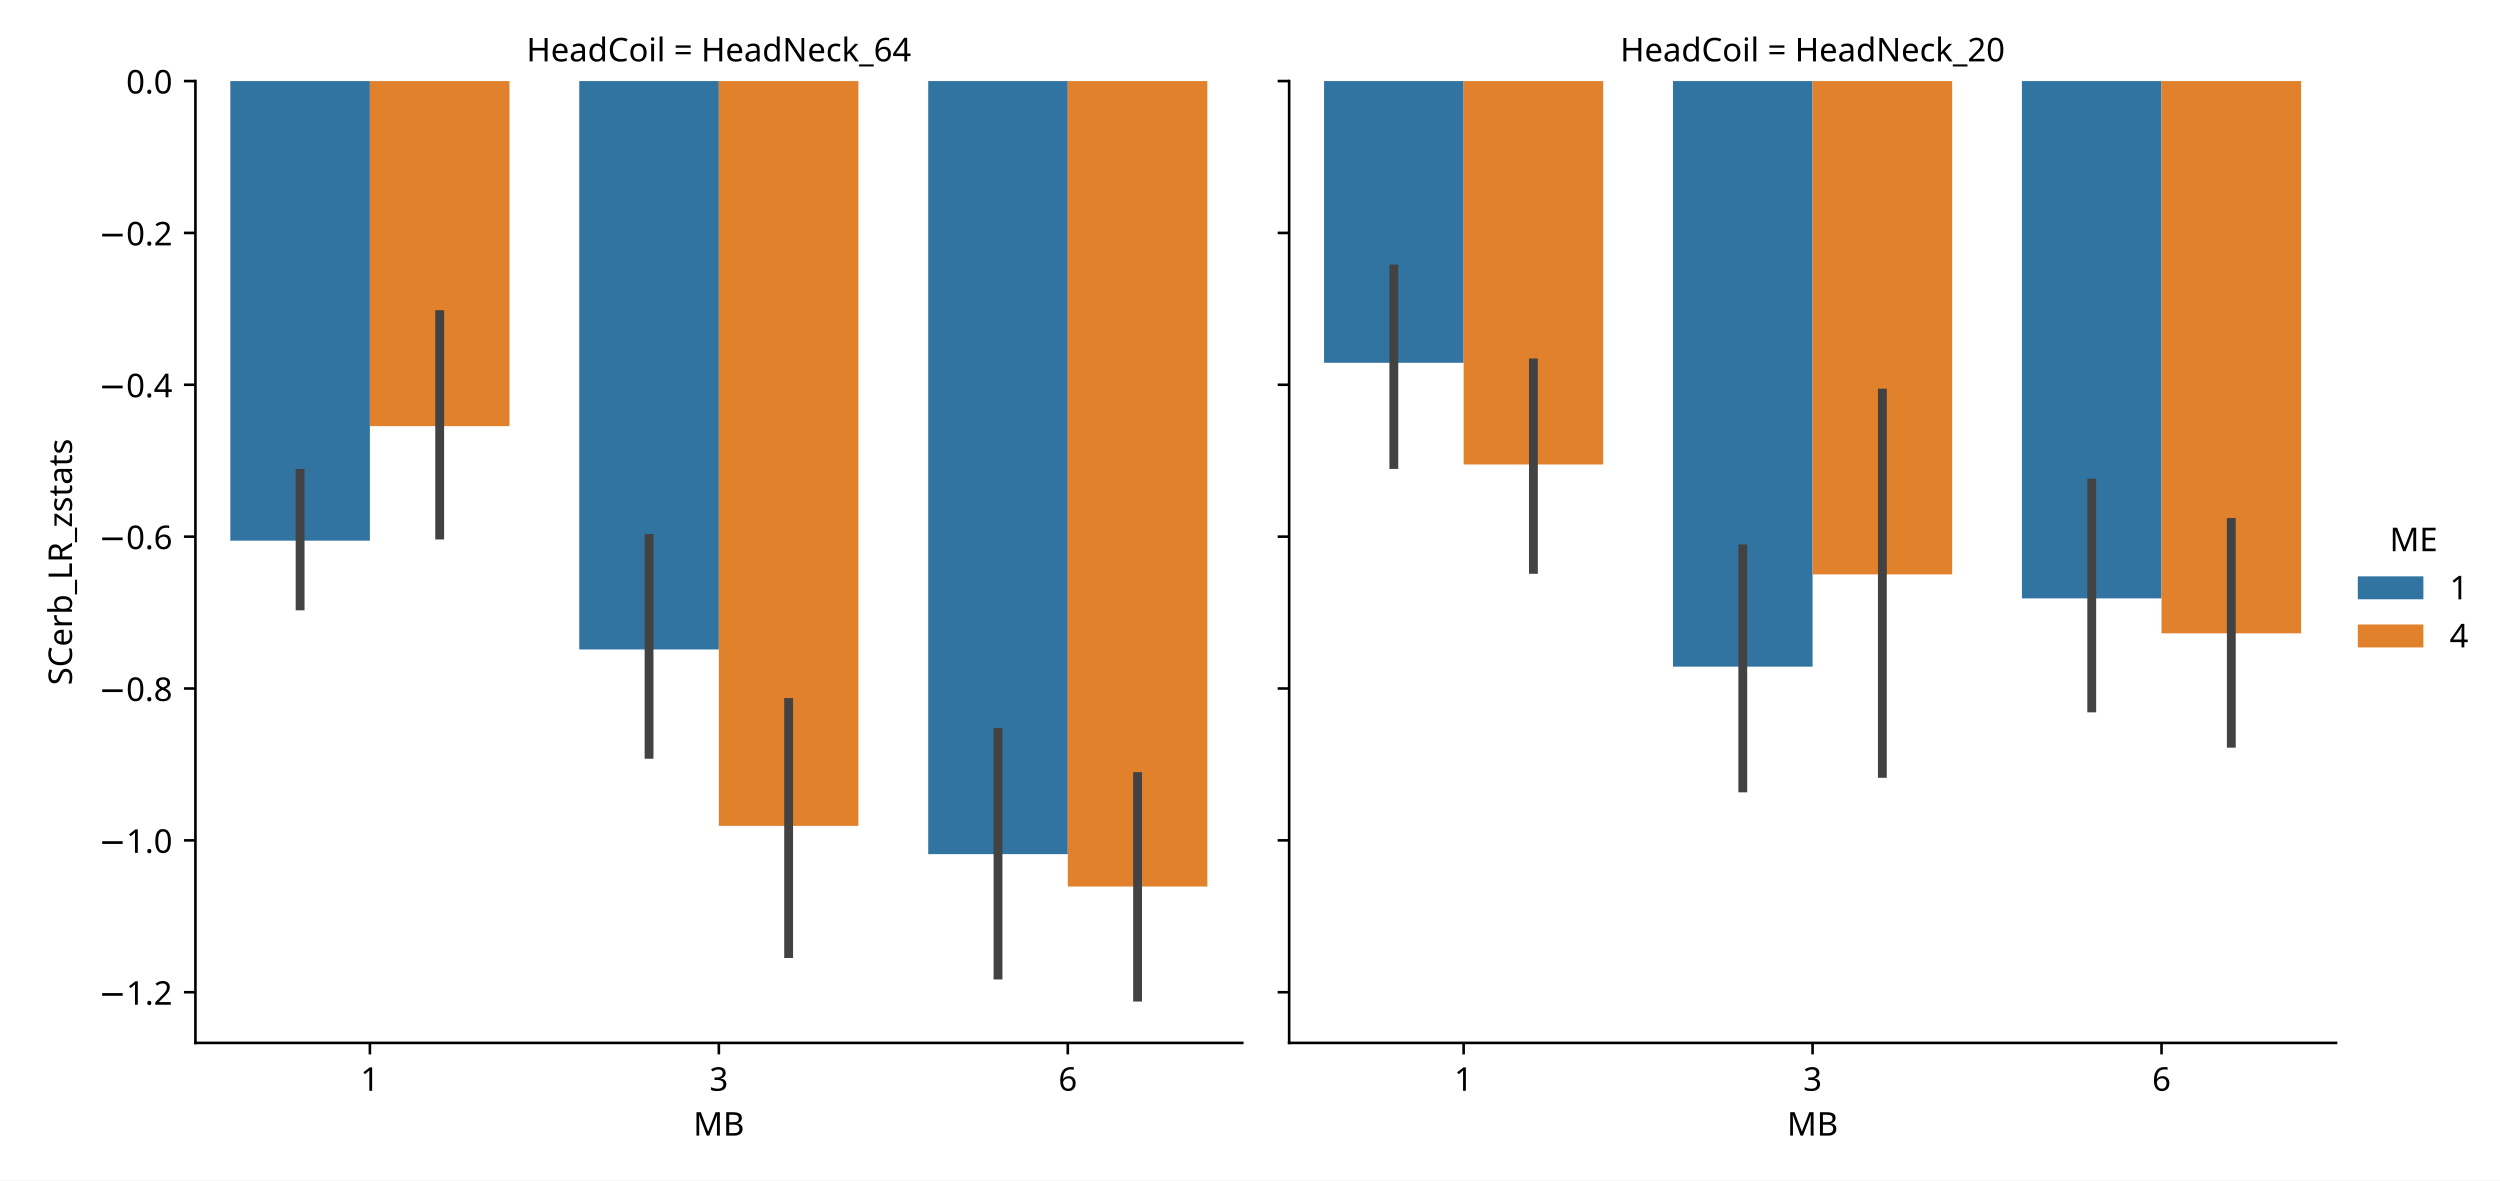
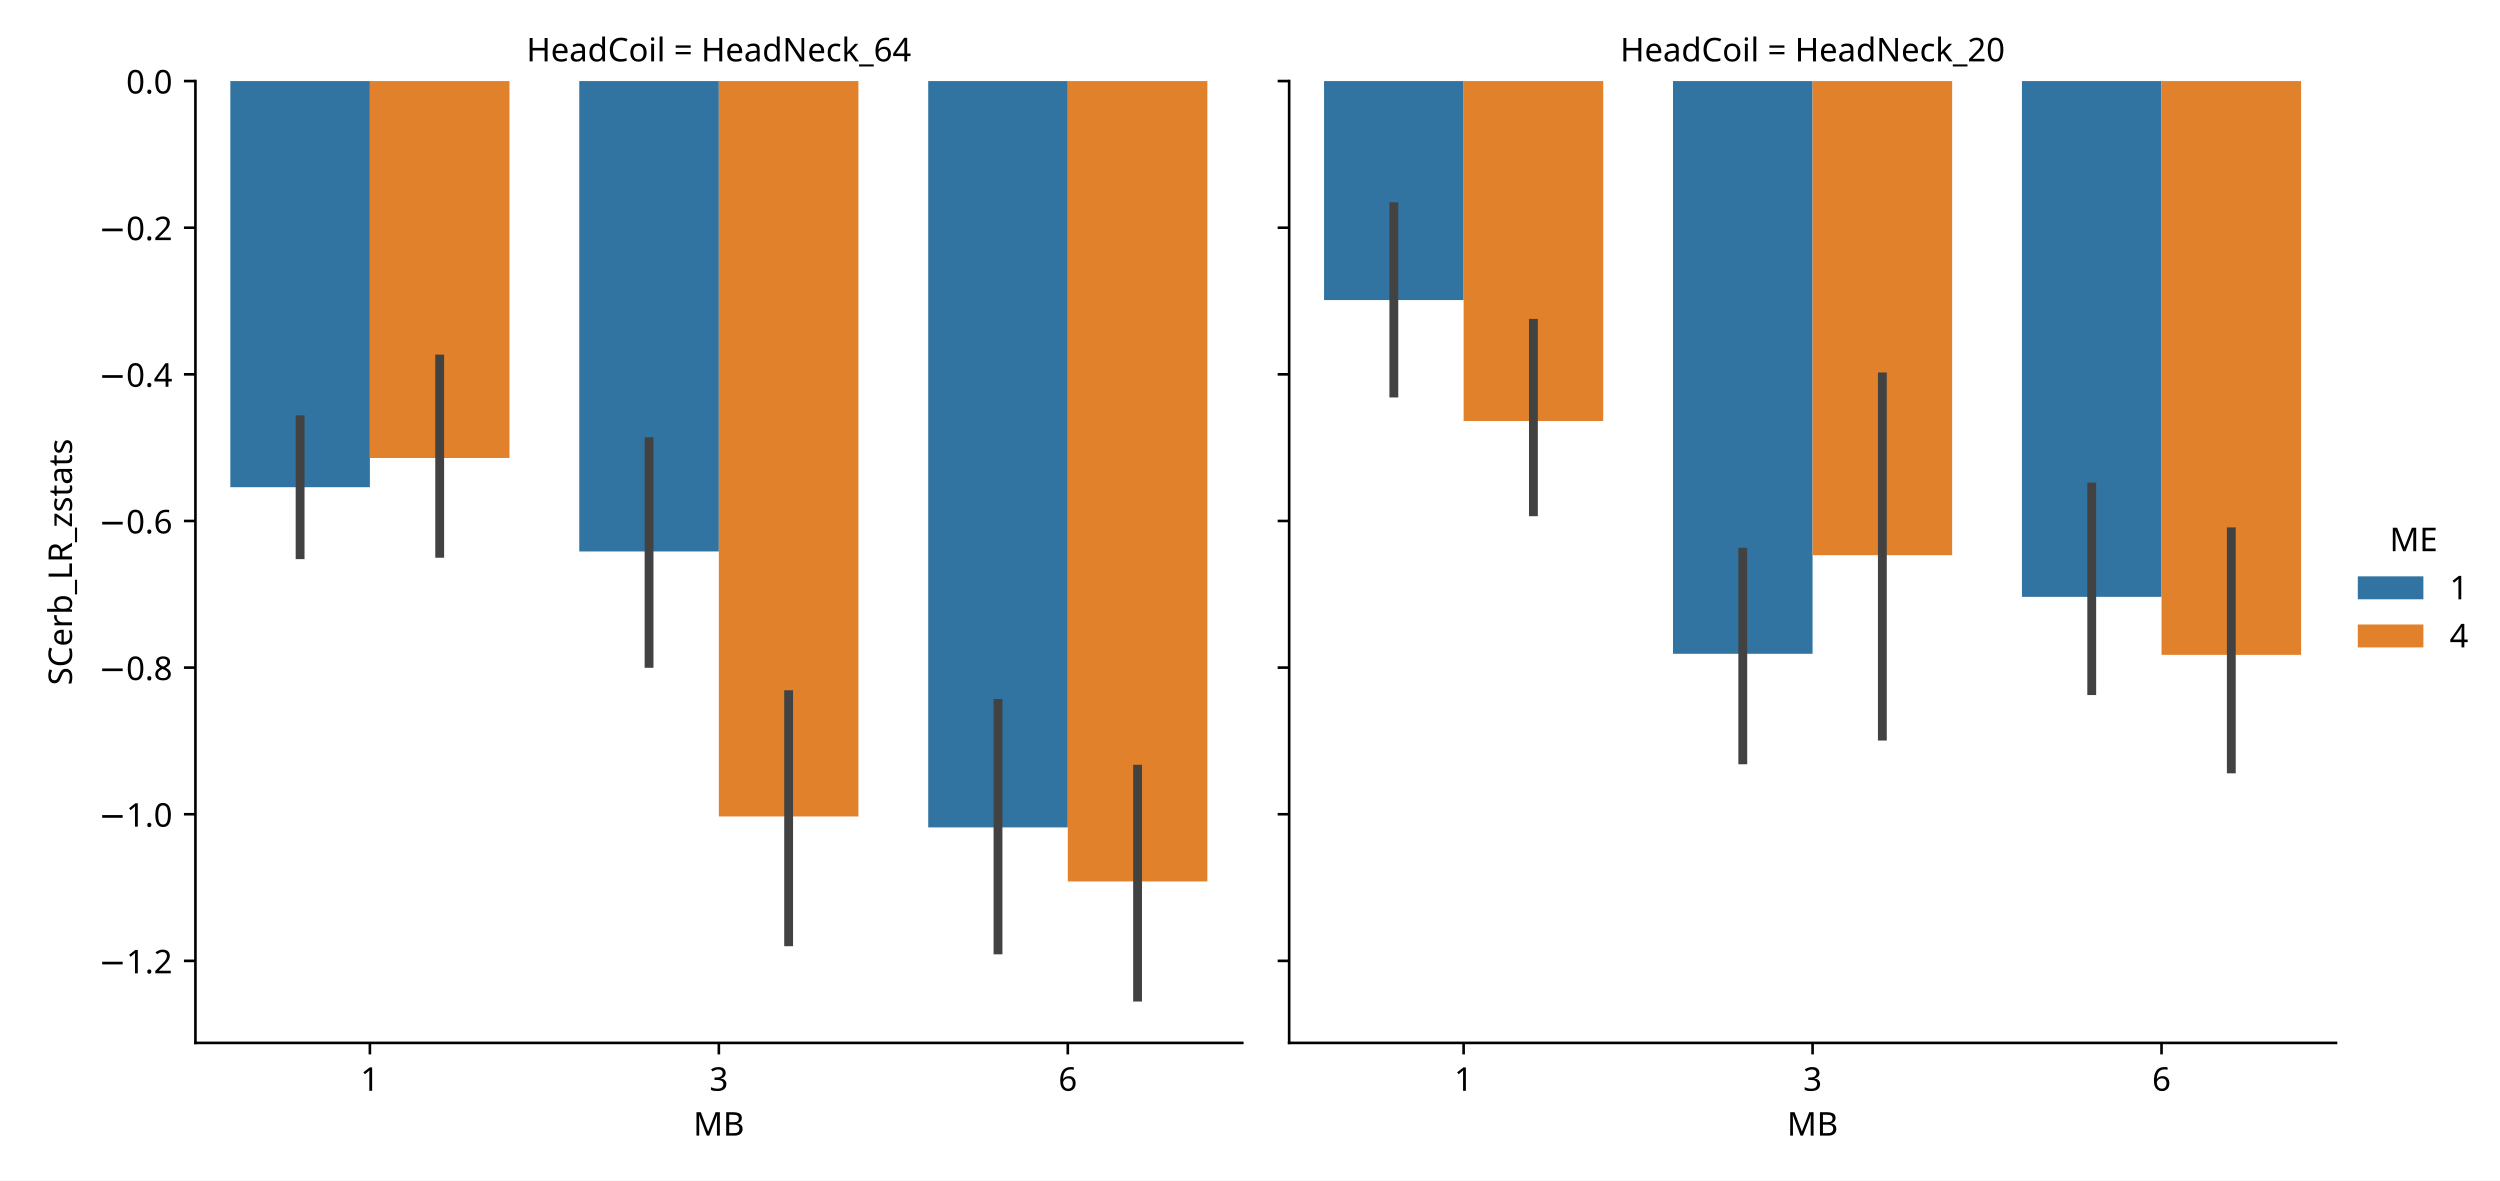
<svg xmlns="http://www.w3.org/2000/svg" xmlns:xlink="http://www.w3.org/1999/xlink" width="762.39pt" height="360pt" viewBox="0 0 762.39 360" version="1.1">
  <defs>
    <style type="text/css">*{stroke-linejoin: round; stroke-linecap: butt}</style>
  </defs>
  <g id="figure_1">
    <g id="patch_1">
      <path d="M 0 360  L 762.39 360  L 762.39 0  L 0 0  z " style="fill: #ffffff" />
    </g>
    <g id="axes_1">
      <g id="patch_2">
        <path d="M 59.595 318.04  L 378.837 318.04  L 378.837 24.72  L 59.595 24.72  z " style="fill: #ffffff" />
      </g>
      <g id="patch_3">
-         <path d="M 70.236 24.72  L 112.802 24.72  L 112.802 164.871  L 70.236 164.871  z " clip-path="url(#p10fdab6aaa)" style="fill: #3274a1" />
+         <path d="M 70.236 24.72  L 112.802 24.72  L 112.802 148.573  L 70.236 148.573  z " clip-path="url(#p3c14de5b2b)" style="fill: #3274a1" />
      </g>
      <g id="patch_4">
-         <path d="M 176.65 24.72  L 219.216 24.72  L 219.216 198.06  L 176.65 198.06  z " clip-path="url(#p10fdab6aaa)" style="fill: #3274a1" />
+         <path d="M 176.65 24.72  L 219.216 24.72  L 219.216 168.171  L 176.65 168.171  z " clip-path="url(#p3c14de5b2b)" style="fill: #3274a1" />
      </g>
      <g id="patch_5">
-         <path d="M 283.064 24.72  L 325.63 24.72  L 325.63 260.465  L 283.064 260.465  z " clip-path="url(#p10fdab6aaa)" style="fill: #3274a1" />
+         <path d="M 283.064 24.72  L 325.63 24.72  L 325.63 252.315  L 283.064 252.315  z " clip-path="url(#p3c14de5b2b)" style="fill: #3274a1" />
      </g>
      <g id="patch_6">
-         <path d="M 112.802 24.72  L 155.367 24.72  L 155.367 129.95  L 112.802 129.95  z " clip-path="url(#p10fdab6aaa)" style="fill: #e1812c" />
+         <path d="M 112.802 24.72  L 155.367 24.72  L 155.367 139.672  L 112.802 139.672  z " clip-path="url(#p3c14de5b2b)" style="fill: #e1812c" />
      </g>
      <g id="patch_7">
-         <path d="M 219.216 24.72  L 261.782 24.72  L 261.782 251.853  L 219.216 251.853  z " clip-path="url(#p10fdab6aaa)" style="fill: #e1812c" />
+         <path d="M 219.216 24.72  L 261.782 24.72  L 261.782 248.979  L 219.216 248.979  z " clip-path="url(#p3c14de5b2b)" style="fill: #e1812c" />
      </g>
      <g id="patch_8">
-         <path d="M 325.63 24.72  L 368.196 24.72  L 368.196 270.357  L 325.63 270.357  z " clip-path="url(#p10fdab6aaa)" style="fill: #e1812c" />
+         <path d="M 325.63 24.72  L 368.196 24.72  L 368.196 268.8  L 325.63 268.8  z " clip-path="url(#p3c14de5b2b)" style="fill: #e1812c" />
      </g>
      <g id="matplotlib.axis_1">
        <g id="xtick_1">
          <g id="line2d_1">
            <defs>
-               <path id="m0d2d8d4e78" d="M 0 0  L 0 3.5  " style="stroke: #000000; stroke-width: 0.8" />
+               <path id="m2b9b3248b2" d="M 0 0  L 0 3.5  " style="stroke: #000000; stroke-width: 0.8" />
            </defs>
            <g>
-               <use xlink:href="#m0d2d8d4e78" x="112.802" y="318.04" style="stroke: #000000; stroke-width: 0.8" />
+               <use xlink:href="#m2b9b3248b2" x="112.802" y="318.04" style="stroke: #000000; stroke-width: 0.8" />
            </g>
          </g>
          <g id="text_1">
            <text style="font: 10px 'sans-serif'; text-anchor: middle" x="112.802" y="332.638" transform="rotate(-0, 112.8018, 332.6384)">1</text>
          </g>
        </g>
        <g id="xtick_2">
          <g id="line2d_2">
            <g>
-               <use xlink:href="#m0d2d8d4e78" x="219.216" y="318.04" style="stroke: #000000; stroke-width: 0.8" />
+               <use xlink:href="#m2b9b3248b2" x="219.216" y="318.04" style="stroke: #000000; stroke-width: 0.8" />
            </g>
          </g>
          <g id="text_2">
            <text style="font: 10px 'sans-serif'; text-anchor: middle" x="219.216" y="332.638" transform="rotate(-0, 219.2159, 332.6384)">3</text>
          </g>
        </g>
        <g id="xtick_3">
          <g id="line2d_3">
            <g>
-               <use xlink:href="#m0d2d8d4e78" x="325.63" y="318.04" style="stroke: #000000; stroke-width: 0.8" />
+               <use xlink:href="#m2b9b3248b2" x="325.63" y="318.04" style="stroke: #000000; stroke-width: 0.8" />
            </g>
          </g>
          <g id="text_3">
            <text style="font: 10px 'sans-serif'; text-anchor: middle" x="325.63" y="332.638" transform="rotate(-0, 325.6299, 332.6384)">6</text>
          </g>
        </g>
        <g id="text_4">
          <text style="font: 10px 'sans-serif'; text-anchor: middle" x="219.216" y="346.317" transform="rotate(-0, 219.2159, 346.3166)">MB</text>
        </g>
      </g>
      <g id="matplotlib.axis_2">
        <g id="ytick_1">
          <g id="line2d_4">
            <defs>
-               <path id="mc0c679c127" d="M 0 0  L -3.5 0  " style="stroke: #000000; stroke-width: 0.8" />
+               <path id="m1a12ae879b" d="M 0 0  L -3.5 0  " style="stroke: #000000; stroke-width: 0.8" />
            </defs>
            <g>
-               <use xlink:href="#mc0c679c127" x="59.595" y="302.588" style="stroke: #000000; stroke-width: 0.8" />
+               <use xlink:href="#m1a12ae879b" x="59.595" y="293.025" style="stroke: #000000; stroke-width: 0.8" />
            </g>
          </g>
          <g id="text_5">
-             <text style="font: 10px 'sans-serif'; text-anchor: end" x="52.595" y="306.388" transform="rotate(-0, 52.59481, 306.3876)">−1.2</text>
+             <text style="font: 10px 'sans-serif'; text-anchor: end" x="52.595" y="296.824" transform="rotate(-0, 52.59481, 296.8237)">−1.2</text>
          </g>
        </g>
        <g id="ytick_2">
          <g id="line2d_5">
            <g>
-               <use xlink:href="#mc0c679c127" x="59.595" y="256.277" style="stroke: #000000; stroke-width: 0.8" />
+               <use xlink:href="#m1a12ae879b" x="59.595" y="248.307" style="stroke: #000000; stroke-width: 0.8" />
            </g>
          </g>
          <g id="text_6">
-             <text style="font: 10px 'sans-serif'; text-anchor: end" x="52.595" y="260.076" transform="rotate(-0, 52.59481, 260.0762)">−1.0</text>
+             <text style="font: 10px 'sans-serif'; text-anchor: end" x="52.595" y="252.106" transform="rotate(-0, 52.59481, 252.1063)">−1.0</text>
          </g>
        </g>
        <g id="ytick_3">
          <g id="line2d_6">
            <g>
-               <use xlink:href="#mc0c679c127" x="59.595" y="209.966" style="stroke: #000000; stroke-width: 0.8" />
+               <use xlink:href="#m1a12ae879b" x="59.595" y="203.59" style="stroke: #000000; stroke-width: 0.8" />
            </g>
          </g>
          <g id="text_7">
-             <text style="font: 10px 'sans-serif'; text-anchor: end" x="52.595" y="213.765" transform="rotate(-0, 52.59481, 213.7648)">−0.8</text>
+             <text style="font: 10px 'sans-serif'; text-anchor: end" x="52.595" y="207.389" transform="rotate(-0, 52.59481, 207.3889)">−0.8</text>
          </g>
        </g>
        <g id="ytick_4">
          <g id="line2d_7">
            <g>
-               <use xlink:href="#mc0c679c127" x="59.595" y="163.654" style="stroke: #000000; stroke-width: 0.8" />
+               <use xlink:href="#m1a12ae879b" x="59.595" y="158.872" style="stroke: #000000; stroke-width: 0.8" />
            </g>
          </g>
          <g id="text_8">
-             <text style="font: 10px 'sans-serif'; text-anchor: end" x="52.595" y="167.453" transform="rotate(-0, 52.59481, 167.4534)">−0.6</text>
+             <text style="font: 10px 'sans-serif'; text-anchor: end" x="52.595" y="162.671" transform="rotate(-0, 52.59481, 162.6715)">−0.6</text>
          </g>
        </g>
        <g id="ytick_5">
          <g id="line2d_8">
            <g>
-               <use xlink:href="#mc0c679c127" x="59.595" y="117.343" style="stroke: #000000; stroke-width: 0.8" />
+               <use xlink:href="#m1a12ae879b" x="59.595" y="114.155" style="stroke: #000000; stroke-width: 0.8" />
            </g>
          </g>
          <g id="text_9">
-             <text style="font: 10px 'sans-serif'; text-anchor: end" x="52.595" y="121.142" transform="rotate(-0, 52.59481, 121.142)">−0.4</text>
+             <text style="font: 10px 'sans-serif'; text-anchor: end" x="52.595" y="117.954" transform="rotate(-0, 52.59481, 117.9541)">−0.4</text>
          </g>
        </g>
        <g id="ytick_6">
          <g id="line2d_9">
            <g>
-               <use xlink:href="#mc0c679c127" x="59.595" y="71.031" style="stroke: #000000; stroke-width: 0.8" />
+               <use xlink:href="#m1a12ae879b" x="59.595" y="69.437" style="stroke: #000000; stroke-width: 0.8" />
            </g>
          </g>
          <g id="text_10">
-             <text style="font: 10px 'sans-serif'; text-anchor: end" x="52.595" y="74.831" transform="rotate(-0, 52.59481, 74.83062)">−0.2</text>
+             <text style="font: 10px 'sans-serif'; text-anchor: end" x="52.595" y="73.237" transform="rotate(-0, 52.59481, 73.23664)">−0.2</text>
          </g>
        </g>
        <g id="ytick_7">
          <g id="line2d_10">
            <g>
-               <use xlink:href="#mc0c679c127" x="59.595" y="24.72" style="stroke: #000000; stroke-width: 0.8" />
+               <use xlink:href="#m1a12ae879b" x="59.595" y="24.72" style="stroke: #000000; stroke-width: 0.8" />
            </g>
          </g>
          <g id="text_11">
            <text style="font: 10px 'sans-serif'; text-anchor: end" x="52.595" y="28.519" transform="rotate(-0, 52.59481, 28.51922)">0.0</text>
          </g>
        </g>
        <g id="text_12">
          <text style="font: 10px 'sans-serif'; text-anchor: middle" x="21.954" y="171.38" transform="rotate(-90, 21.95418, 171.38)">SCerb_LR_zstats</text>
        </g>
      </g>
      <g id="line2d_11">
-         <path d="M 91.519 184.78  L 91.519 144.372  " clip-path="url(#p10fdab6aaa)" style="fill: none; stroke: #424242; stroke-width: 2.7; stroke-linecap: square" />
+         <path d="M 91.519 169.154  L 91.519 128.016  " clip-path="url(#p3c14de5b2b)" style="fill: none; stroke: #424242; stroke-width: 2.7; stroke-linecap: square" />
      </g>
      <g id="line2d_12">
-         <path d="M 197.933 230.03  L 197.933 164.203  " clip-path="url(#p10fdab6aaa)" style="fill: none; stroke: #424242; stroke-width: 2.7; stroke-linecap: square" />
+         <path d="M 197.933 202.303  L 197.933 134.68  " clip-path="url(#p3c14de5b2b)" style="fill: none; stroke: #424242; stroke-width: 2.7; stroke-linecap: square" />
      </g>
      <g id="line2d_13">
-         <path d="M 304.347 297.336  L 304.347 223.347  " clip-path="url(#p10fdab6aaa)" style="fill: none; stroke: #424242; stroke-width: 2.7; stroke-linecap: square" />
+         <path d="M 304.347 289.681  L 304.347 214.521  " clip-path="url(#p3c14de5b2b)" style="fill: none; stroke: #424242; stroke-width: 2.7; stroke-linecap: square" />
      </g>
      <g id="line2d_14">
-         <path d="M 134.085 163.17  L 134.085 95.941  " clip-path="url(#p10fdab6aaa)" style="fill: none; stroke: #424242; stroke-width: 2.7; stroke-linecap: square" />
+         <path d="M 134.085 168.737  L 134.085 109.493  " clip-path="url(#p3c14de5b2b)" style="fill: none; stroke: #424242; stroke-width: 2.7; stroke-linecap: square" />
      </g>
      <g id="line2d_15">
-         <path d="M 240.499 290.804  L 240.499 214.225  " clip-path="url(#p10fdab6aaa)" style="fill: none; stroke: #424242; stroke-width: 2.7; stroke-linecap: square" />
+         <path d="M 240.499 287.204  L 240.499 211.854  " clip-path="url(#p3c14de5b2b)" style="fill: none; stroke: #424242; stroke-width: 2.7; stroke-linecap: square" />
      </g>
      <g id="line2d_16">
-         <path d="M 346.913 304.072  L 346.913 236.824  " clip-path="url(#p10fdab6aaa)" style="fill: none; stroke: #424242; stroke-width: 2.7; stroke-linecap: square" />
+         <path d="M 346.913 304.072  L 346.913 234.573  " clip-path="url(#p3c14de5b2b)" style="fill: none; stroke: #424242; stroke-width: 2.7; stroke-linecap: square" />
      </g>
      <g id="patch_9">
        <path d="M 59.595 318.04  L 59.595 24.72  " style="fill: none; stroke: #000000; stroke-width: 0.8; stroke-linejoin: miter; stroke-linecap: square" />
      </g>
      <g id="patch_10">
        <path d="M 59.595 318.04  L 378.837 318.04  " style="fill: none; stroke: #000000; stroke-width: 0.8; stroke-linejoin: miter; stroke-linecap: square" />
      </g>
      <g id="text_13">
        <text style="font: 10px 'sans-serif'; text-anchor: middle" x="219.216" y="18.72" transform="rotate(-0, 219.2159, 18.72)">HeadCoil = HeadNeck_64</text>
      </g>
    </g>
    <g id="axes_2">
      <g id="patch_11">
        <path d="M 393.134 318.04  L 712.376 318.04  L 712.376 24.72  L 393.134 24.72  z " style="fill: #ffffff" />
      </g>
      <g id="patch_12">
-         <path d="M 403.775 24.72  L 446.341 24.72  L 446.341 110.639  L 403.775 110.639  z " clip-path="url(#p16e0ee56df)" style="fill: #3274a1" />
+         <path d="M 403.775 24.72  L 446.341 24.72  L 446.341 91.508  L 403.775 91.508  z " clip-path="url(#p4f5be9fe9d)" style="fill: #3274a1" />
      </g>
      <g id="patch_13">
-         <path d="M 510.189 24.72  L 552.755 24.72  L 552.755 203.312  L 510.189 203.312  z " clip-path="url(#p16e0ee56df)" style="fill: #3274a1" />
+         <path d="M 510.189 24.72  L 552.755 24.72  L 552.755 199.375  L 510.189 199.375  z " clip-path="url(#p4f5be9fe9d)" style="fill: #3274a1" />
      </g>
      <g id="patch_14">
-         <path d="M 616.603 24.72  L 659.169 24.72  L 659.169 182.483  L 616.603 182.483  z " clip-path="url(#p16e0ee56df)" style="fill: #3274a1" />
+         <path d="M 616.603 24.72  L 659.169 24.72  L 659.169 182.022  L 616.603 182.022  z " clip-path="url(#p4f5be9fe9d)" style="fill: #3274a1" />
      </g>
      <g id="patch_15">
-         <path d="M 446.341 24.72  L 488.907 24.72  L 488.907 141.65  L 446.341 141.65  z " clip-path="url(#p16e0ee56df)" style="fill: #e1812c" />
+         <path d="M 446.341 24.72  L 488.907 24.72  L 488.907 128.383  L 446.341 128.383  z " clip-path="url(#p4f5be9fe9d)" style="fill: #e1812c" />
      </g>
      <g id="patch_16">
-         <path d="M 552.755 24.72  L 595.321 24.72  L 595.321 175.167  L 552.755 175.167  z " clip-path="url(#p16e0ee56df)" style="fill: #e1812c" />
+         <path d="M 552.755 24.72  L 595.321 24.72  L 595.321 169.312  L 552.755 169.312  z " clip-path="url(#p4f5be9fe9d)" style="fill: #e1812c" />
      </g>
      <g id="patch_17">
-         <path d="M 659.169 24.72  L 701.735 24.72  L 701.735 193.141  L 659.169 193.141  z " clip-path="url(#p16e0ee56df)" style="fill: #e1812c" />
+         <path d="M 659.169 24.72  L 701.735 24.72  L 701.735 199.7  L 659.169 199.7  z " clip-path="url(#p4f5be9fe9d)" style="fill: #e1812c" />
      </g>
      <g id="matplotlib.axis_3">
        <g id="xtick_4">
          <g id="line2d_17">
            <g>
-               <use xlink:href="#m0d2d8d4e78" x="446.341" y="318.04" style="stroke: #000000; stroke-width: 0.8" />
+               <use xlink:href="#m2b9b3248b2" x="446.341" y="318.04" style="stroke: #000000; stroke-width: 0.8" />
            </g>
          </g>
          <g id="text_14">
            <text style="font: 10px 'sans-serif'; text-anchor: middle" x="446.341" y="332.638" transform="rotate(-0, 446.341, 332.6384)">1</text>
          </g>
        </g>
        <g id="xtick_5">
          <g id="line2d_18">
            <g>
-               <use xlink:href="#m0d2d8d4e78" x="552.755" y="318.04" style="stroke: #000000; stroke-width: 0.8" />
+               <use xlink:href="#m2b9b3248b2" x="552.755" y="318.04" style="stroke: #000000; stroke-width: 0.8" />
            </g>
          </g>
          <g id="text_15">
            <text style="font: 10px 'sans-serif'; text-anchor: middle" x="552.755" y="332.638" transform="rotate(-0, 552.755, 332.6384)">3</text>
          </g>
        </g>
        <g id="xtick_6">
          <g id="line2d_19">
            <g>
-               <use xlink:href="#m0d2d8d4e78" x="659.169" y="318.04" style="stroke: #000000; stroke-width: 0.8" />
+               <use xlink:href="#m2b9b3248b2" x="659.169" y="318.04" style="stroke: #000000; stroke-width: 0.8" />
            </g>
          </g>
          <g id="text_16">
            <text style="font: 10px 'sans-serif'; text-anchor: middle" x="659.169" y="332.638" transform="rotate(-0, 659.1691, 332.6384)">6</text>
          </g>
        </g>
        <g id="text_17">
          <text style="font: 10px 'sans-serif'; text-anchor: middle" x="552.755" y="346.317" transform="rotate(-0, 552.755, 346.3166)">MB</text>
        </g>
      </g>
      <g id="matplotlib.axis_4">
        <g id="ytick_8">
          <g id="line2d_20">
            <g>
-               <use xlink:href="#mc0c679c127" x="393.134" y="302.588" style="stroke: #000000; stroke-width: 0.8" />
+               <use xlink:href="#m1a12ae879b" x="393.134" y="293.025" style="stroke: #000000; stroke-width: 0.8" />
            </g>
          </g>
        </g>
        <g id="ytick_9">
          <g id="line2d_21">
            <g>
-               <use xlink:href="#mc0c679c127" x="393.134" y="256.277" style="stroke: #000000; stroke-width: 0.8" />
+               <use xlink:href="#m1a12ae879b" x="393.134" y="248.307" style="stroke: #000000; stroke-width: 0.8" />
            </g>
          </g>
        </g>
        <g id="ytick_10">
          <g id="line2d_22">
            <g>
-               <use xlink:href="#mc0c679c127" x="393.134" y="209.966" style="stroke: #000000; stroke-width: 0.8" />
+               <use xlink:href="#m1a12ae879b" x="393.134" y="203.59" style="stroke: #000000; stroke-width: 0.8" />
            </g>
          </g>
        </g>
        <g id="ytick_11">
          <g id="line2d_23">
            <g>
-               <use xlink:href="#mc0c679c127" x="393.134" y="163.654" style="stroke: #000000; stroke-width: 0.8" />
+               <use xlink:href="#m1a12ae879b" x="393.134" y="158.872" style="stroke: #000000; stroke-width: 0.8" />
            </g>
          </g>
        </g>
        <g id="ytick_12">
          <g id="line2d_24">
            <g>
-               <use xlink:href="#mc0c679c127" x="393.134" y="117.343" style="stroke: #000000; stroke-width: 0.8" />
+               <use xlink:href="#m1a12ae879b" x="393.134" y="114.155" style="stroke: #000000; stroke-width: 0.8" />
            </g>
          </g>
        </g>
        <g id="ytick_13">
          <g id="line2d_25">
            <g>
-               <use xlink:href="#mc0c679c127" x="393.134" y="71.031" style="stroke: #000000; stroke-width: 0.8" />
+               <use xlink:href="#m1a12ae879b" x="393.134" y="69.437" style="stroke: #000000; stroke-width: 0.8" />
            </g>
          </g>
        </g>
        <g id="ytick_14">
          <g id="line2d_26">
            <g>
-               <use xlink:href="#mc0c679c127" x="393.134" y="24.72" style="stroke: #000000; stroke-width: 0.8" />
+               <use xlink:href="#m1a12ae879b" x="393.134" y="24.72" style="stroke: #000000; stroke-width: 0.8" />
            </g>
          </g>
        </g>
      </g>
      <g id="line2d_27">
-         <path d="M 425.058 141.659  L 425.058 82.024  " clip-path="url(#p16e0ee56df)" style="fill: none; stroke: #424242; stroke-width: 2.7; stroke-linecap: square" />
+         <path d="M 425.058 119.856  L 425.058 63.057  " clip-path="url(#p4f5be9fe9d)" style="fill: none; stroke: #424242; stroke-width: 2.7; stroke-linecap: square" />
      </g>
      <g id="line2d_28">
-         <path d="M 531.472 240.276  L 531.472 167.392  " clip-path="url(#p16e0ee56df)" style="fill: none; stroke: #424242; stroke-width: 2.7; stroke-linecap: square" />
+         <path d="M 531.472 231.726  L 531.472 168.397  " clip-path="url(#p4f5be9fe9d)" style="fill: none; stroke: #424242; stroke-width: 2.7; stroke-linecap: square" />
      </g>
      <g id="line2d_29">
-         <path d="M 637.886 215.877  L 637.886 147.326  " clip-path="url(#p16e0ee56df)" style="fill: none; stroke: #424242; stroke-width: 2.7; stroke-linecap: square" />
+         <path d="M 637.886 210.608  L 637.886 148.521  " clip-path="url(#p4f5be9fe9d)" style="fill: none; stroke: #424242; stroke-width: 2.7; stroke-linecap: square" />
      </g>
      <g id="line2d_30">
-         <path d="M 467.624 173.642  L 467.624 110.673  " clip-path="url(#p16e0ee56df)" style="fill: none; stroke: #424242; stroke-width: 2.7; stroke-linecap: square" />
+         <path d="M 467.624 156.066  L 467.624 98.606  " clip-path="url(#p4f5be9fe9d)" style="fill: none; stroke: #424242; stroke-width: 2.7; stroke-linecap: square" />
      </g>
      <g id="line2d_31">
-         <path d="M 574.038 235.841  L 574.038 119.867  " clip-path="url(#p16e0ee56df)" style="fill: none; stroke: #424242; stroke-width: 2.7; stroke-linecap: square" />
+         <path d="M 574.038 224.483  L 574.038 114.941  " clip-path="url(#p4f5be9fe9d)" style="fill: none; stroke: #424242; stroke-width: 2.7; stroke-linecap: square" />
      </g>
      <g id="line2d_32">
-         <path d="M 680.452 226.662  L 680.452 159.344  " clip-path="url(#p16e0ee56df)" style="fill: none; stroke: #424242; stroke-width: 2.7; stroke-linecap: square" />
+         <path d="M 680.452 234.482  L 680.452 162.186  " clip-path="url(#p4f5be9fe9d)" style="fill: none; stroke: #424242; stroke-width: 2.7; stroke-linecap: square" />
      </g>
      <g id="patch_18">
        <path d="M 393.134 318.04  L 393.134 24.72  " style="fill: none; stroke: #000000; stroke-width: 0.8; stroke-linejoin: miter; stroke-linecap: square" />
      </g>
      <g id="patch_19">
        <path d="M 393.134 318.04  L 712.376 318.04  " style="fill: none; stroke: #000000; stroke-width: 0.8; stroke-linejoin: miter; stroke-linecap: square" />
      </g>
      <g id="text_18">
        <text style="font: 10px 'sans-serif'; text-anchor: middle" x="552.755" y="18.72" transform="rotate(-0, 552.755, 18.72)">HeadCoil = HeadNeck_20</text>
      </g>
    </g>
    <g id="legend_1">
      <g id="text_19">
        <text style="font: 10px 'sans-serif'; text-anchor: start" x="728.735" y="168.081" transform="rotate(-0, 728.7353, 168.0813)">ME</text>
      </g>
      <g id="patch_20">
        <path d="M 719.028 182.759  L 739.028 182.759  L 739.028 175.759  L 719.028 175.759  z " style="fill: #3274a1" />
      </g>
      <g id="text_20">
        <text style="font: 10px 'sans-serif'; text-anchor: start" x="747.028" y="182.759" transform="rotate(-0, 747.0275, 182.7594)">1</text>
      </g>
      <g id="patch_21">
        <path d="M 719.028 197.438  L 739.028 197.438  L 739.028 190.438  L 719.028 190.438  z " style="fill: #e1812c" />
      </g>
      <g id="text_21">
        <text style="font: 10px 'sans-serif'; text-anchor: start" x="747.028" y="197.438" transform="rotate(-0, 747.0275, 197.4375)">4</text>
      </g>
    </g>
  </g>
  <defs>
-     <clipPath id="p10fdab6aaa">
+     <clipPath id="p3c14de5b2b">
      <rect x="59.595" y="24.72" width="319.242" height="293.32" />
    </clipPath>
-     <clipPath id="p16e0ee56df">
+     <clipPath id="p4f5be9fe9d">
      <rect x="393.134" y="24.72" width="319.242" height="293.32" />
    </clipPath>
  </defs>
</svg>
